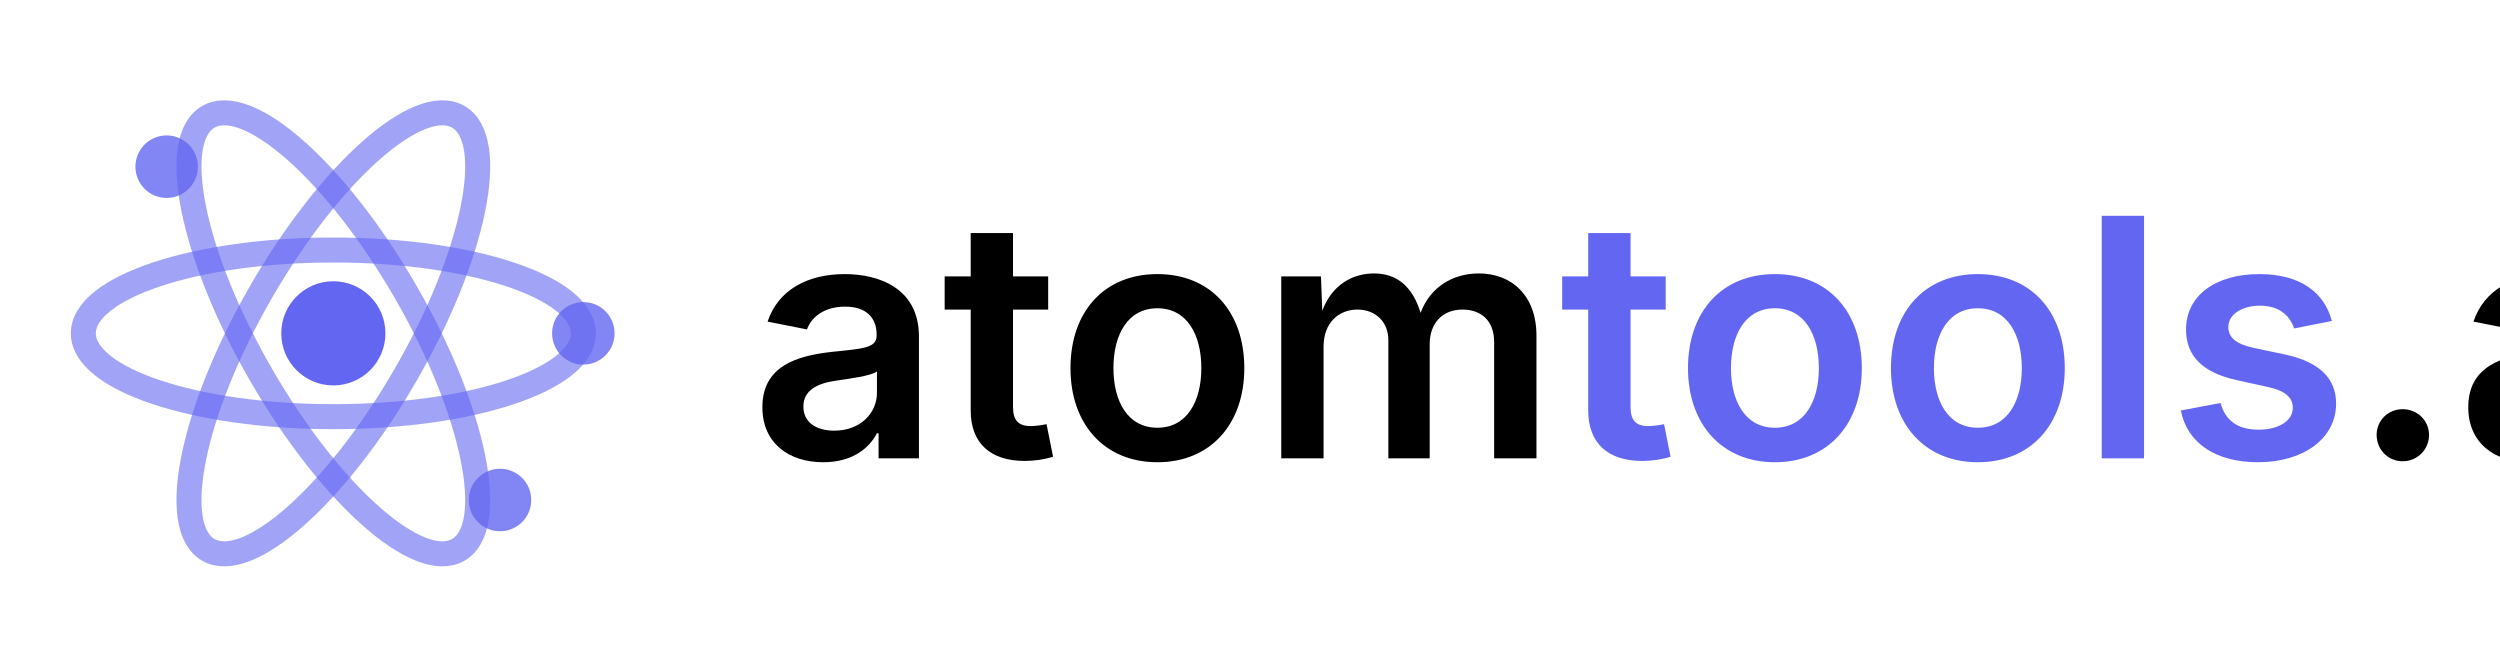
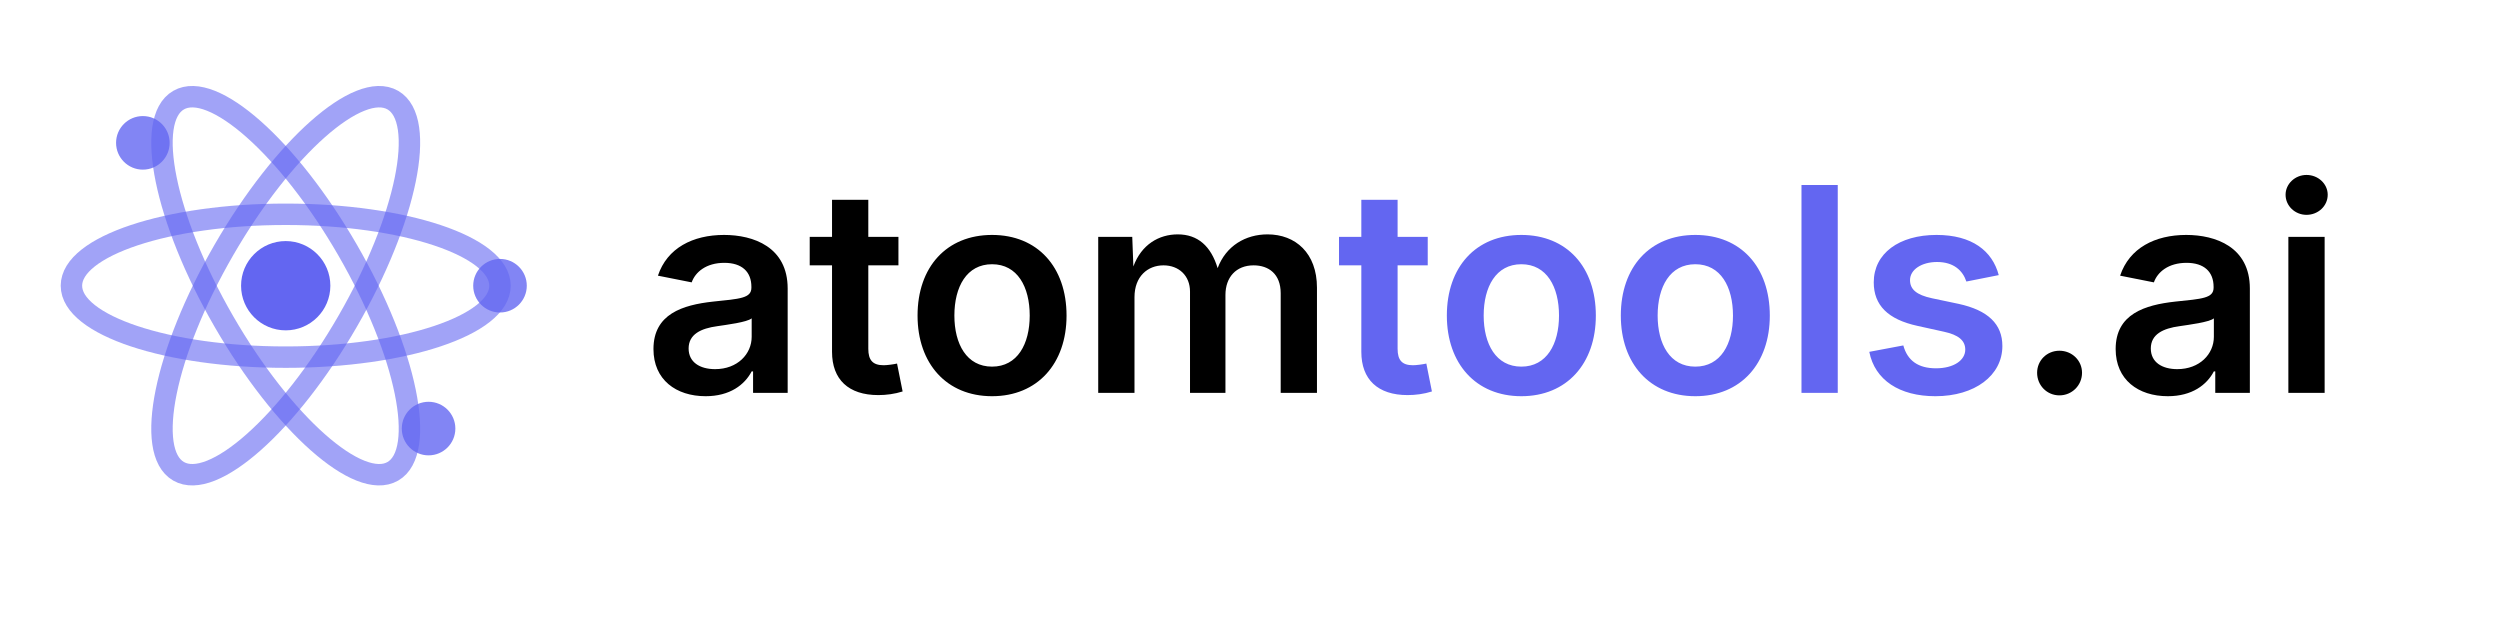
- <svg xmlns="http://www.w3.org/2000/svg" width="120" height="32" viewBox="0 0 120 32" fill="none">
+ <svg xmlns="http://www.w3.org/2000/svg" width="140" height="36" viewBox="0 0 140 36" fill="none">
  <g>
    <circle cx="16" cy="16" r="2.5" fill="#6366F1" />
    <ellipse cx="16" cy="16" rx="12" ry="4" stroke="#6366F1" stroke-width="1.2" fill="none" opacity="0.6" transform="rotate(0 16 16)" />
    <ellipse cx="16" cy="16" rx="12" ry="4" stroke="#6366F1" stroke-width="1.2" fill="none" opacity="0.6" transform="rotate(60 16 16)" />
    <ellipse cx="16" cy="16" rx="12" ry="4" stroke="#6366F1" stroke-width="1.2" fill="none" opacity="0.6" transform="rotate(120 16 16)" />
    <circle cx="28" cy="16" r="1.5" fill="#6366F1" opacity="0.8" />
    <circle cx="8" cy="8" r="1.5" fill="#6366F1" opacity="0.8" />
    <circle cx="24" cy="24" r="1.5" fill="#6366F1" opacity="0.8" />
  </g>
  <text x="36" y="22" font-family="Inter, system-ui, sans-serif" font-size="16" font-weight="600" fill="currentColor">
    atom<tspan fill="#6366F1">tools</tspan>.ai
  </text>
</svg>
